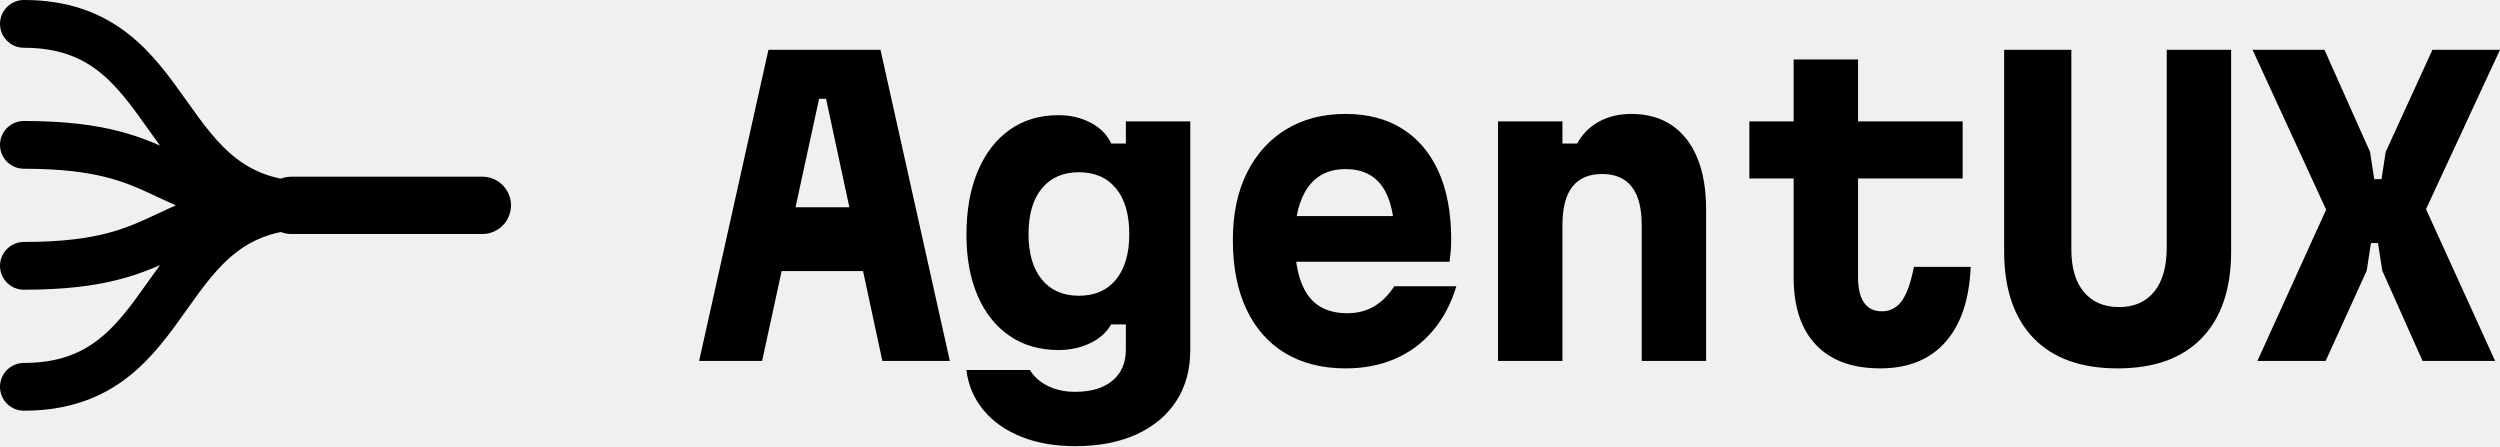
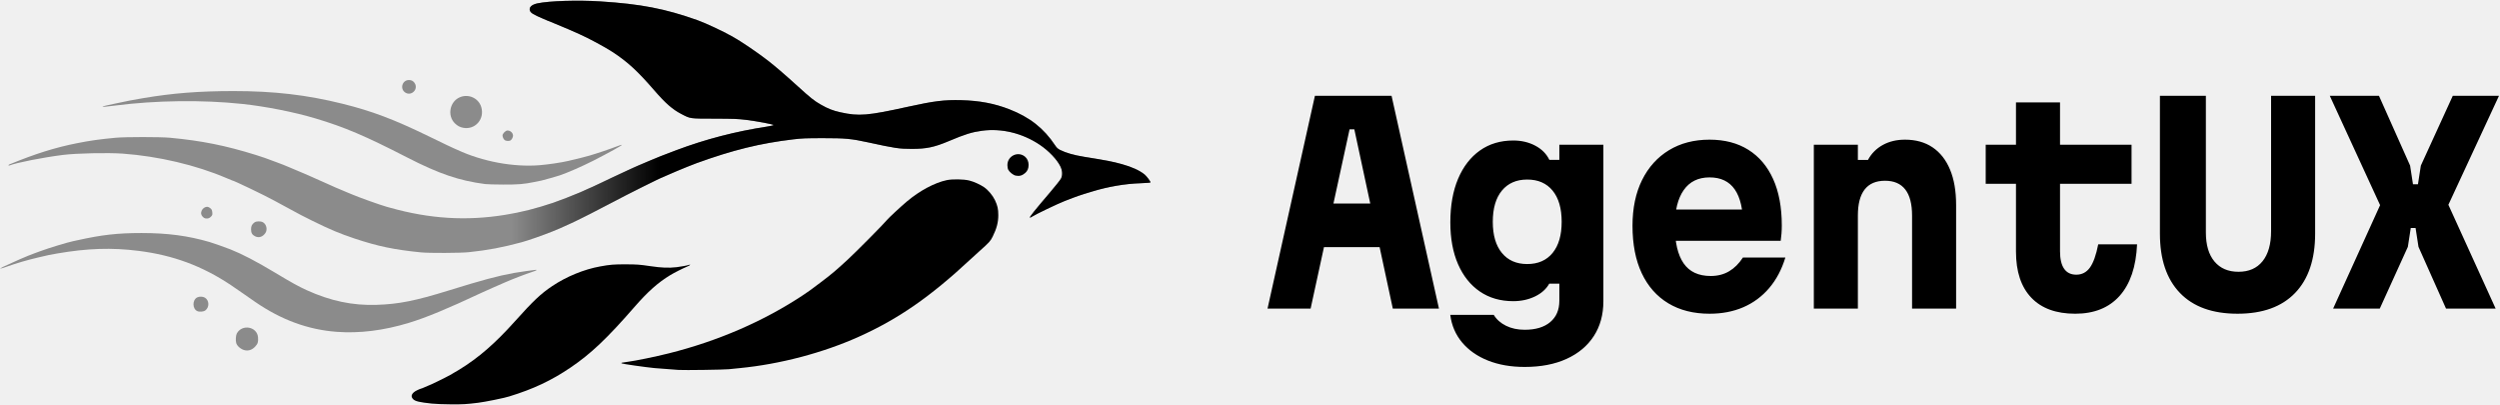
- <svg xmlns="http://www.w3.org/2000/svg" width="803.5" height="143.4" viewBox="0 0 803.50 143.40">
-   <g transform="translate(-16.884 -32.233) scale(3.06977)">
-     <g fill="none" stroke="#000000" stroke-linecap="round">
-       <path stroke-width="5" d="M8 13.000C24.50 13.000 21.50 32 38 32 M8 25.667C24.50 25.667 21.50 32 38 32 M8 38.333C24.50 38.333 21.50 32 38 32 M8 51.000C24.50 51.000 21.50 32 38 32" />
-       <path stroke-width="6" d="M36 32H56" />
+ <svg xmlns="http://www.w3.org/2000/svg" width="1174.56" height="190" viewBox="0 0 1174.56 190.00">
+   <g transform="translate(-36.261 -210.156) scale(0.49402)">
+     <defs>
+       <linearGradient id="lg" gradientUnits="userSpaceOnUse" x1="560" y1="0" x2="700" y2="0">
+         <stop offset="0" stop-color="#fff" stop-opacity="0" />
+         <stop offset="1" stop-color="#fff" />
+       </linearGradient>
+       <mask id="lk" maskUnits="userSpaceOnUse" x="0" y="0" width="1300" height="1300">
+         <rect width="1300" height="1300" fill="url(#lg)" />
+         <rect x="560" y="380" width="400" height="164" fill="#fff" />
+       </mask>
+     </defs>
+     <g fill="#000000">
+       <g fill-opacity="0.42">
+         <path d="M459.15 513.52 C453.55 510.10 455.95 501.50 462.50 501.50 C465.15 501.50 467.03 502.65 468.26 505.02 C471.23 510.76 464.67 516.88 459.15 513.52Z" />
+         <path d="M514.13 546.94 C511.00 546.37 508.51 545.03 506.09 542.61 C498.77 535.31 501.23 522.16 510.69 517.98 C519.01 514.30 528.73 518.67 531.27 527.21 C534.65 538.61 525.60 549.03 514.13 546.94Z" />
+         <path d="M554.15 558.99 C552.84 558.46 551.50 556.06 551.50 554.22 C551.50 552.47 554.44 549.50 556.18 549.50 C559.05 549.50 561.50 551.80 561.50 554.50 C561.50 555.97 560.17 558.37 559.03 558.99 C557.88 559.60 555.67 559.60 554.15 558.99Z" />
+         <path d="M268.91 633.13 C267.17 632.88 265.20 630.88 264.82 628.96 C264.39 626.84 265.61 624.22 267.59 623.01 C269.85 621.64 271.48 621.74 273.46 623.39 C274.85 624.55 275.17 625.21 275.37 627.32 C275.59 629.59 275.46 630.02 274.18 631.38 C272.70 632.96 271.20 633.46 268.91 633.13Z" />
+         <path d="M316.04 650.10 C313.31 648.74 312.25 646.89 312.25 643.50 C312.25 640.38 313.07 638.74 315.56 636.88 C317.14 635.70 321.28 635.60 323.38 636.69 C326.87 638.49 328.12 643.70 325.86 647.04 C323.37 650.73 319.64 651.90 316.04 650.10Z" />
+         <path d="M261.13 721.29 C256.35 719.12 256.24 710.71 260.95 708.27 C263.02 707.20 266.41 707.30 268.35 708.48 C272.58 711.06 272.77 717.63 268.71 720.65 C267.05 721.88 263.16 722.21 261.13 721.29Z" />
+         <path d="M306.50 758.52 C302.84 757.81 298.97 754.62 298.13 751.62 C297.46 749.22 297.75 744.35 298.66 742.64 C303.58 733.36 318.04 735.91 318.89 746.21 C319.25 750.53 318.69 752.34 316.17 755.03 C313.37 758.03 310.08 759.22 306.50 758.52Z" />
+         <path d="M535.00 600.45 C510.24 597.24 490.92 590.65 460.75 575.14 C421.06 554.74 401.22 546.30 373.50 538.01 C353.32 531.98 326.00 526.58 303.80 524.23 C266.15 520.24 221.62 520.80 183.13 525.76 C166.68 527.88 166.80 527.22 183.50 523.79 C189.69 522.52 195.76 521.26 197.00 520.99 C198.24 520.72 203.86 519.72 209.50 518.76 C237.66 513.98 262.89 512.00 295.50 512.00 C334.16 512.00 365.20 515.61 399.25 524.06 C427.13 530.98 448.11 538.88 480.75 554.75 C495.69 562.02 503.99 566.00 504.21 566.00 C504.31 566.00 506.28 566.87 508.58 567.94 C532.50 579.05 561.69 584.49 586.75 582.51 C594.66 581.88 607.60 579.97 613.75 578.51 C625.45 575.75 629.51 574.73 634.00 573.45 C640.49 571.60 654.26 566.97 660.14 564.66 C662.56 563.71 664.79 563.01 665.10 563.12 C665.85 563.37 652.72 570.65 637.74 578.29 C627.49 583.51 612.99 589.85 605.75 592.26 C603.11 593.14 590.10 596.82 588.50 597.14 C587.81 597.28 584.89 597.87 582.00 598.46 C571.77 600.55 566.43 600.99 552.00 600.93 C544.44 600.90 536.79 600.69 535.00 600.45Z" />
+         <path d="M393.50 740.96 C366.35 738.90 341.01 729.59 316.25 712.58 C313.23 710.50 307.71 706.67 304.00 704.06 C300.29 701.45 295.34 698.05 293.00 696.49 C265.74 678.33 238.17 668.11 205.25 663.98 C179.50 660.75 156.75 661.49 127.65 666.50 C120.47 667.74 119.87 667.87 109.75 670.26 C98.50 672.92 89.68 675.51 79.08 679.26 C76.24 680.26 73.79 680.96 73.64 680.81 C73.37 680.54 76.94 678.79 85.50 675.00 C87.84 673.96 90.99 672.55 92.50 671.85 C95.57 670.44 105.07 666.60 107.00 665.99 C107.69 665.77 110.16 664.88 112.50 664.00 C119.87 661.26 137.77 655.83 143.00 654.76 C143.96 654.56 145.54 654.22 146.50 654.01 C170.37 648.70 185.18 647.01 208.00 647.01 C232.75 647.01 252.12 649.57 272.75 655.56 C275.92 656.48 287.97 660.72 292.60 662.55 C303.71 666.95 317.33 674.04 334.75 684.50 C350.90 694.21 357.51 697.86 365.14 701.33 C387.87 711.65 408.90 716.07 431.75 715.32 C452.79 714.63 468.59 711.49 500.25 701.67 C532.25 691.75 546.73 687.86 562.25 685.02 C566.45 684.25 582.05 682.01 583.23 682.00 C584.87 682.00 583.46 682.81 579.75 684.00 C573.55 685.99 560.44 691.05 553.50 694.12 C549.79 695.77 544.50 698.08 541.75 699.26 C539.00 700.43 534.50 702.45 531.75 703.74 C499.12 719.05 478.89 727.43 462.50 732.42 C438.36 739.77 415.37 742.62 393.50 740.96Z" />
+         <path d="M474.00 665.43 C448.48 662.88 432.93 659.64 410.75 652.26 C396.76 647.61 387.44 643.70 370.75 635.47 C361.50 630.91 358.25 629.22 349.50 624.41 C347.71 623.43 344.56 621.73 342.50 620.63 C340.44 619.53 336.95 617.64 334.75 616.42 C325.39 611.25 295.67 597.00 294.25 597.00 C294.14 597.00 291.62 595.96 288.65 594.69 C260.10 582.45 224.05 573.96 190.25 571.51 C176.06 570.48 146.09 571.13 133.25 572.74 C114.43 575.11 89.04 580.10 82.38 582.76 C81.89 582.95 81.50 582.88 81.50 582.61 C81.50 582.33 81.78 581.99 82.13 581.85 C106.76 571.69 125.82 565.71 146.75 561.57 C159.28 559.09 168.51 557.79 183.25 556.41 C192.61 555.53 225.89 555.53 235.25 556.41 C265.24 559.23 288.05 563.80 316.75 572.75 C323.79 574.95 326.21 575.80 336.25 579.59 C338.45 580.42 341.49 581.57 343.00 582.14 C344.51 582.71 347.16 583.81 348.89 584.59 C350.61 585.36 352.12 586.00 352.24 586.00 C352.46 586.00 361.57 589.85 365.38 591.55 C368.29 592.85 373.60 595.22 378.88 597.56 C380.04 598.08 381.96 598.92 383.12 599.44 C387.75 601.49 390.36 602.66 392.89 603.81 C394.34 604.46 395.63 605.00 395.75 605.00 C395.87 605.00 397.16 605.55 398.62 606.21 C400.08 606.88 402.50 607.91 404.01 608.50 C405.52 609.09 407.43 609.88 408.25 610.24 C413.96 612.77 435.92 620.62 441.25 622.04 C442.07 622.26 443.54 622.66 444.50 622.94 C482.23 633.53 517.18 635.70 554.00 629.71 C569.48 627.20 583.25 623.74 599.75 618.23 C604.73 616.57 618.91 611.08 624.50 608.66 C625.46 608.24 626.70 607.71 627.25 607.47 C627.80 607.24 630.24 606.14 632.67 605.02 C635.11 603.91 637.19 603.00 637.29 603.00 C637.40 603.00 640.92 601.35 645.12 599.33 C649.31 597.31 653.65 595.25 654.75 594.74 C655.85 594.24 659.11 592.72 662.00 591.36 C664.89 590.00 668.49 588.33 670.00 587.64 C671.51 586.96 674.40 585.63 676.42 584.70 C678.44 583.76 680.17 583.00 680.28 583.00 C680.38 583.00 681.66 582.45 683.12 581.79 C684.58 581.12 686.98 580.10 688.47 579.51 C689.95 578.93 692.09 578.03 693.21 577.52 C696.58 575.99 705.11 572.63 716.75 568.26 C744.79 557.73 773.25 550.34 803.63 545.70 C806.87 545.20 809.44 544.58 809.36 544.32 C809.12 543.61 793.61 540.69 783.32 539.42 C775.34 538.44 771.69 538.30 753.00 538.24 C728.95 538.17 730.54 538.39 721.54 533.75 C713.30 529.49 706.56 523.60 696.08 511.50 C680.08 493.03 670.95 484.60 656.75 475.16 C649.74 470.50 632.91 461.43 624.50 457.78 C620.12 455.88 617.26 454.62 614.11 453.19 C612.66 452.54 611.37 452.00 611.25 452.00 C611.13 452.00 609.84 451.46 608.39 450.79 C606.94 450.13 603.39 448.65 600.50 447.50 C597.61 446.36 594.52 445.10 593.62 444.71 C592.73 444.32 591.27 443.69 590.38 443.31 C580.72 439.21 578.37 437.77 577.56 435.47 C576.48 432.36 579.16 429.80 584.75 428.60 C595.88 426.21 623.22 425.37 644.75 426.75 C683.11 429.20 706.05 433.63 736.75 444.51 C744.57 447.28 760.70 454.82 770.25 460.16 C778.57 464.81 793.31 474.80 803.79 482.87 C810.54 488.07 820.12 496.31 832.25 507.32 C844.87 518.79 847.94 521.22 854.47 524.95 C861.23 528.80 865.84 530.60 873.00 532.19 C890.65 536.11 898.59 535.45 937.75 526.81 C962.00 521.46 972.05 520.23 988.00 520.66 C1005.45 521.14 1019.52 523.80 1033.69 529.32 C1053.15 536.91 1066.50 547.43 1077.26 563.67 C1078.77 565.95 1079.82 566.90 1082.03 568.02 C1087.43 570.74 1095.09 572.94 1104.50 574.46 C1126.98 578.09 1131.82 579.03 1140.82 581.52 C1150.31 584.16 1157.48 587.42 1162.32 591.31 C1164.26 592.87 1168.00 597.86 1168.00 598.88 C1168.00 599.14 1163.74 599.49 1158.38 599.67 C1143.83 600.15 1127.86 602.88 1112.75 607.46 C1099.80 611.39 1098.72 611.76 1086.25 616.61 C1079.63 619.18 1058.79 629.17 1055.36 631.41 C1054.33 632.09 1053.36 632.52 1053.20 632.37 C1052.70 631.87 1058.06 625.17 1072.50 608.27 C1077.59 602.32 1082.27 596.39 1082.90 595.10 C1084.40 592.02 1084.23 587.88 1082.43 584.00 C1079.39 577.44 1071.32 568.91 1062.60 563.06 C1046.18 552.04 1026.39 547.23 1007.75 549.74 C998.10 551.03 991.51 553.08 976.25 559.53 C962.20 565.46 954.82 567.01 940.58 566.99 C928.86 566.98 924.78 566.37 899.25 560.79 C883.31 557.31 877.53 556.76 856.50 556.78 C840.24 556.79 836.49 556.94 828.25 557.92 C796.63 561.67 770.57 568.08 736.15 580.56 C733.89 581.38 729.84 582.96 727.15 584.07 C724.45 585.18 719.89 587.06 717.00 588.25 C714.11 589.44 710.01 591.22 707.87 592.20 C705.74 593.19 703.91 594.00 703.81 594.00 C702.83 594.00 669.76 610.51 656.50 617.61 C644.90 623.83 624.04 634.41 617.25 637.51 C606.02 642.65 604.75 643.21 599.00 645.51 C589.56 649.30 575.78 654.12 569.63 655.79 C551.53 660.71 537.68 663.32 519.41 665.24 C511.51 666.08 481.65 666.20 474.00 665.43Z" />
+       </g>
+       <g mask="url(#lk)">
+         <path d="M474.00 665.43 C448.48 662.88 432.93 659.64 410.75 652.26 C396.76 647.61 387.44 643.70 370.75 635.47 C361.50 630.91 358.25 629.22 349.50 624.41 C347.71 623.43 344.56 621.73 342.50 620.63 C340.44 619.53 336.95 617.64 334.75 616.42 C325.39 611.25 295.67 597.00 294.25 597.00 C294.14 597.00 291.62 595.96 288.65 594.69 C260.10 582.45 224.05 573.96 190.25 571.51 C176.06 570.48 146.09 571.13 133.25 572.74 C114.43 575.11 89.04 580.10 82.38 582.76 C81.89 582.95 81.50 582.88 81.50 582.61 C81.50 582.33 81.78 581.99 82.13 581.85 C106.76 571.69 125.82 565.71 146.75 561.57 C159.28 559.09 168.51 557.79 183.25 556.41 C192.61 555.53 225.89 555.53 235.25 556.41 C265.24 559.23 288.05 563.80 316.75 572.75 C323.79 574.95 326.21 575.80 336.25 579.59 C338.45 580.42 341.49 581.57 343.00 582.14 C344.51 582.71 347.16 583.81 348.89 584.59 C350.61 585.36 352.12 586.00 352.24 586.00 C352.46 586.00 361.57 589.85 365.38 591.55 C368.29 592.85 373.60 595.22 378.88 597.56 C380.04 598.08 381.96 598.92 383.12 599.44 C387.75 601.49 390.36 602.66 392.89 603.81 C394.34 604.46 395.63 605.00 395.75 605.00 C395.87 605.00 397.16 605.55 398.62 606.21 C400.08 606.88 402.50 607.91 404.01 608.50 C405.52 609.09 407.43 609.88 408.25 610.24 C413.96 612.77 435.92 620.62 441.25 622.04 C442.07 622.26 443.54 622.66 444.50 622.94 C482.23 633.53 517.18 635.70 554.00 629.71 C569.48 627.20 583.25 623.74 599.75 618.23 C604.73 616.57 618.91 611.08 624.50 608.66 C625.46 608.24 626.70 607.71 627.25 607.47 C627.80 607.24 630.24 606.14 632.67 605.02 C635.11 603.91 637.19 603.00 637.29 603.00 C637.40 603.00 640.92 601.35 645.12 599.33 C649.31 597.31 653.65 595.25 654.75 594.74 C655.85 594.24 659.11 592.72 662.00 591.36 C664.89 590.00 668.49 588.33 670.00 587.64 C671.51 586.96 674.40 585.63 676.42 584.70 C678.44 583.76 680.17 583.00 680.28 583.00 C680.38 583.00 681.66 582.45 683.12 581.79 C684.58 581.12 686.98 580.10 688.47 579.51 C689.95 578.93 692.09 578.03 693.21 577.52 C696.58 575.99 705.11 572.63 716.75 568.26 C744.79 557.73 773.25 550.34 803.63 545.70 C806.87 545.20 809.44 544.58 809.36 544.32 C809.12 543.61 793.61 540.69 783.32 539.42 C775.34 538.44 771.69 538.30 753.00 538.24 C728.95 538.17 730.54 538.39 721.54 533.75 C713.30 529.49 706.56 523.60 696.08 511.50 C680.08 493.03 670.95 484.60 656.75 475.16 C649.74 470.50 632.91 461.43 624.50 457.78 C620.12 455.88 617.26 454.62 614.11 453.19 C612.66 452.54 611.37 452.00 611.25 452.00 C611.13 452.00 609.84 451.46 608.39 450.79 C606.94 450.13 603.39 448.65 600.50 447.50 C597.61 446.36 594.52 445.10 593.62 444.71 C592.73 444.32 591.27 443.69 590.38 443.31 C580.72 439.21 578.37 437.77 577.56 435.47 C576.48 432.36 579.16 429.80 584.75 428.60 C595.88 426.21 623.22 425.37 644.75 426.75 C683.11 429.20 706.05 433.63 736.75 444.51 C744.57 447.28 760.70 454.82 770.25 460.16 C778.57 464.81 793.31 474.80 803.79 482.87 C810.54 488.07 820.12 496.31 832.25 507.32 C844.87 518.79 847.94 521.22 854.47 524.95 C861.23 528.80 865.84 530.60 873.00 532.19 C890.65 536.11 898.59 535.45 937.75 526.81 C962.00 521.46 972.05 520.23 988.00 520.66 C1005.45 521.14 1019.52 523.80 1033.69 529.32 C1053.15 536.91 1066.50 547.43 1077.26 563.67 C1078.77 565.95 1079.82 566.90 1082.03 568.02 C1087.43 570.74 1095.09 572.94 1104.50 574.46 C1126.98 578.09 1131.82 579.03 1140.82 581.52 C1150.31 584.16 1157.48 587.42 1162.32 591.31 C1164.26 592.87 1168.00 597.86 1168.00 598.88 C1168.00 599.14 1163.74 599.49 1158.38 599.67 C1143.83 600.15 1127.86 602.88 1112.75 607.46 C1099.80 611.39 1098.72 611.76 1086.25 616.61 C1079.63 619.18 1058.79 629.17 1055.36 631.41 C1054.33 632.09 1053.36 632.52 1053.20 632.37 C1052.70 631.87 1058.06 625.17 1072.50 608.27 C1077.59 602.32 1082.27 596.39 1082.90 595.10 C1084.40 592.02 1084.23 587.88 1082.43 584.00 C1079.39 577.44 1071.32 568.91 1062.60 563.06 C1046.18 552.04 1026.39 547.23 1007.75 549.74 C998.10 551.03 991.51 553.08 976.25 559.53 C962.20 565.46 954.82 567.01 940.58 566.99 C928.86 566.98 924.78 566.37 899.25 560.79 C883.31 557.31 877.53 556.76 856.50 556.78 C840.24 556.79 836.49 556.94 828.25 557.92 C796.63 561.67 770.57 568.08 736.15 580.56 C733.89 581.38 729.84 582.96 727.15 584.07 C724.45 585.18 719.89 587.06 717.00 588.25 C714.11 589.44 710.01 591.22 707.87 592.20 C705.74 593.19 703.91 594.00 703.81 594.00 C702.83 594.00 669.76 610.51 656.50 617.61 C644.90 623.83 624.04 634.41 617.25 637.51 C606.02 642.65 604.75 643.21 599.00 645.51 C589.56 649.30 575.78 654.12 569.63 655.79 C551.53 660.71 537.68 663.32 519.41 665.24 C511.51 666.08 481.65 666.20 474.00 665.43Z" />
+       </g>
+       <path d="M719.00 777.21 C711.57 776.73 700.71 775.90 696.00 775.45 C687.40 774.63 665.29 771.46 664.79 770.98 C664.19 770.39 664.79 770.24 670.50 769.51 C677.99 768.55 696.71 764.70 709.75 761.44 C756.66 749.70 800.40 730.71 837.75 705.87 C842.71 702.57 844.35 701.39 853.50 694.49 C864.38 686.29 867.83 683.40 879.76 672.45 C887.47 665.38 914.86 637.74 917.50 634.37 C918.91 632.57 930.49 621.83 936.27 616.96 C948.35 606.79 962.67 599.13 974.12 596.73 C979.46 595.60 990.09 595.76 995.41 597.05 C999.83 598.11 1005.85 600.82 1009.68 603.45 C1013.53 606.10 1017.84 611.21 1019.94 615.63 C1022.46 620.92 1023.18 624.13 1023.18 630.00 C1023.18 636.89 1021.67 642.64 1017.85 650.39 C1015.70 654.73 1014.66 655.88 1005.26 664.25 C1002.79 666.45 999.08 669.83 997.01 671.76 C958.38 707.79 928.05 728.81 890.25 745.76 C856.23 761.02 815.39 771.76 777.25 775.48 C774.23 775.77 769.50 776.25 766.75 776.54 C761.92 777.04 724.60 777.57 719.00 777.21Z" />
+       <path d="M484.25 809.23 C472.42 807.97 468.45 807.03 466.42 805.00 C463.67 802.24 465.10 799.02 470.16 796.58 C471.96 795.71 473.67 795.00 473.96 795.00 C474.24 795.00 475.95 794.33 477.75 793.50 C479.55 792.67 481.13 792.00 481.25 792.00 C481.94 792.00 497.34 784.49 501.62 782.06 C506.08 779.54 506.93 779.04 510.25 777.00 C528.69 765.70 544.39 752.07 563.50 730.76 C580.76 711.51 587.96 704.72 598.78 697.48 C612.36 688.39 628.98 681.57 644.33 678.79 C653.94 677.04 657.55 676.75 669.00 676.79 C679.47 676.83 681.91 677.01 691.44 678.42 C702.88 680.11 709.44 680.38 717.25 679.48 C721.59 678.98 727.51 677.85 729.19 677.20 C729.63 677.03 730.00 677.09 729.99 677.32 C729.99 677.56 728.69 678.29 727.12 678.94 C722.87 680.71 714.89 684.75 711.09 687.06 C699.34 694.19 689.70 702.78 676.70 717.70 C650.89 747.33 635.55 761.85 616.25 774.94 C598.00 787.32 580.70 795.45 557.75 802.46 C552.44 804.08 534.95 807.63 528.25 808.45 C517.06 809.82 514.02 809.99 502.50 809.93 C495.76 809.90 487.55 809.58 484.25 809.23Z" />
+       <path d="M1039.70 592.41 C1037.34 591.90 1033.86 589.14 1032.66 586.82 C1032.18 585.92 1031.84 584.06 1031.84 582.44 C1031.83 573.46 1042.33 568.70 1048.92 574.68 C1050.86 576.45 1052.00 579.21 1052.00 582.17 C1052.00 585.62 1051.02 587.94 1048.72 589.96 C1045.93 592.41 1043.17 593.16 1039.70 592.41Z" />
    </g>
  </g>
-   <g transform="translate(221.234 116.000)">
+   <g transform="translate(592.290 145.000)">
    <path fill="#000000" d="M3.464 0.0 25.746 -100.0H61.754L84.037 0.0H62.352L44.265 -84.237H42.022L23.71 0.0ZM20.065 -28.886V-49.385H67.37V-28.886ZM161.317 -3.493Q161.317 5.979 156.821 12.902Q152.326 19.825 144.02 23.611Q135.715 27.397 124.331 27.397Q114.632 27.397 107.106 24.41Q99.579 21.423 94.95 15.923Q90.32 10.424 89.35 2.917H109.78Q111.78 6.208 115.589 8.07Q119.398 9.933 124.331 9.933Q132.032 9.933 136.324 6.333Q140.617 2.733 140.617 -3.664V-11.731H135.874Q133.747 -7.915 129.154 -5.708Q124.561 -3.5 118.97 -3.5Q109.911 -3.5 103.281 -8.025Q96.651 -12.549 93.018 -20.861Q89.384 -29.173 89.384 -40.53Q89.384 -52.368 93.018 -60.974Q96.651 -69.58 103.281 -74.283Q109.911 -78.986 118.97 -78.986Q124.719 -78.986 129.308 -76.558Q133.896 -74.13 135.94 -69.875H140.617V-76.986H161.317ZM109.339 -40.794Q109.339 -31.363 113.624 -26.155Q117.908 -20.947 125.527 -20.947Q133.179 -20.947 137.447 -26.155Q141.715 -31.363 141.715 -40.794Q141.715 -50.258 137.447 -55.45Q133.179 -60.641 125.527 -60.641Q117.908 -60.641 113.624 -55.45Q109.339 -50.258 109.339 -40.794ZM191.297 -46.557H233.717L226.999 -39.022Q226.999 -50.323 223.078 -55.988Q219.157 -61.654 211.235 -61.654Q203.242 -61.654 199.076 -55.693Q194.91 -49.731 194.91 -38.919Q194.91 -27.29 199.01 -21.311Q203.109 -15.332 211.784 -15.332Q216.662 -15.332 220.406 -17.543Q224.151 -19.754 226.896 -23.993H246.845Q244.293 -15.581 239.251 -9.662Q234.209 -3.744 227.121 -0.673Q220.033 2.397 211.255 2.397Q199.943 2.397 191.823 -2.502Q183.702 -7.401 179.354 -16.628Q175.007 -25.856 175.007 -38.919Q175.007 -51.35 179.504 -60.413Q184.001 -69.477 192.142 -74.43Q200.283 -79.383 211.235 -79.383Q221.878 -79.383 229.464 -74.622Q237.05 -69.862 241.113 -60.869Q245.176 -51.876 245.176 -39.056Q245.176 -37.002 245.031 -35.242Q244.886 -33.481 244.662 -31.875H191.297ZM260.232 0.0V-76.986H280.932V-69.863H285.675Q288.103 -74.39 292.636 -76.886Q297.169 -79.383 303.074 -79.383Q310.692 -79.383 316.05 -75.767Q321.407 -72.151 324.255 -65.313Q327.104 -58.474 327.104 -48.733V0.0H306.404V-43.725Q306.404 -51.892 303.205 -55.985Q300.006 -60.078 293.701 -60.078Q287.33 -60.078 284.131 -55.985Q280.932 -51.892 280.932 -43.725V0.0ZM375.945 -96.883V-76.986H409.562V-58.641H375.945V-26.9Q375.945 -21.513 377.871 -18.73Q379.798 -15.947 383.584 -15.947Q387.589 -15.947 390.001 -19.288Q392.413 -22.628 393.904 -30.222H412.16Q411.451 -14.365 403.95 -5.984Q396.449 2.397 383.084 2.397Q369.613 2.397 362.429 -5.156Q355.244 -12.71 355.244 -26.814V-58.641H341.012V-76.986H355.244V-96.883ZM422.899 -100.0H444.496V-35.822Q444.496 -26.956 448.544 -22.132Q452.592 -17.308 459.823 -17.308Q467.153 -17.308 471.152 -22.281Q475.151 -27.254 475.151 -36.417V-100.0H495.852V-35.234Q495.852 -17.158 486.454 -7.381Q477.056 2.397 459.375 2.397Q441.695 2.397 432.297 -7.381Q422.899 -17.158 422.899 -35.234ZM504.302 0.0 526.386 -48.613 502.734 -100.0H525.849L540.493 -67.19L541.842 -58.418H544.177L545.535 -67.19L560.553 -100.0H582.267L558.482 -48.784L580.698 0.0H557.374L544.425 -29.035L543.059 -37.884H540.799L539.433 -29.035L526.233 0.0Z" />
  </g>
</svg>
